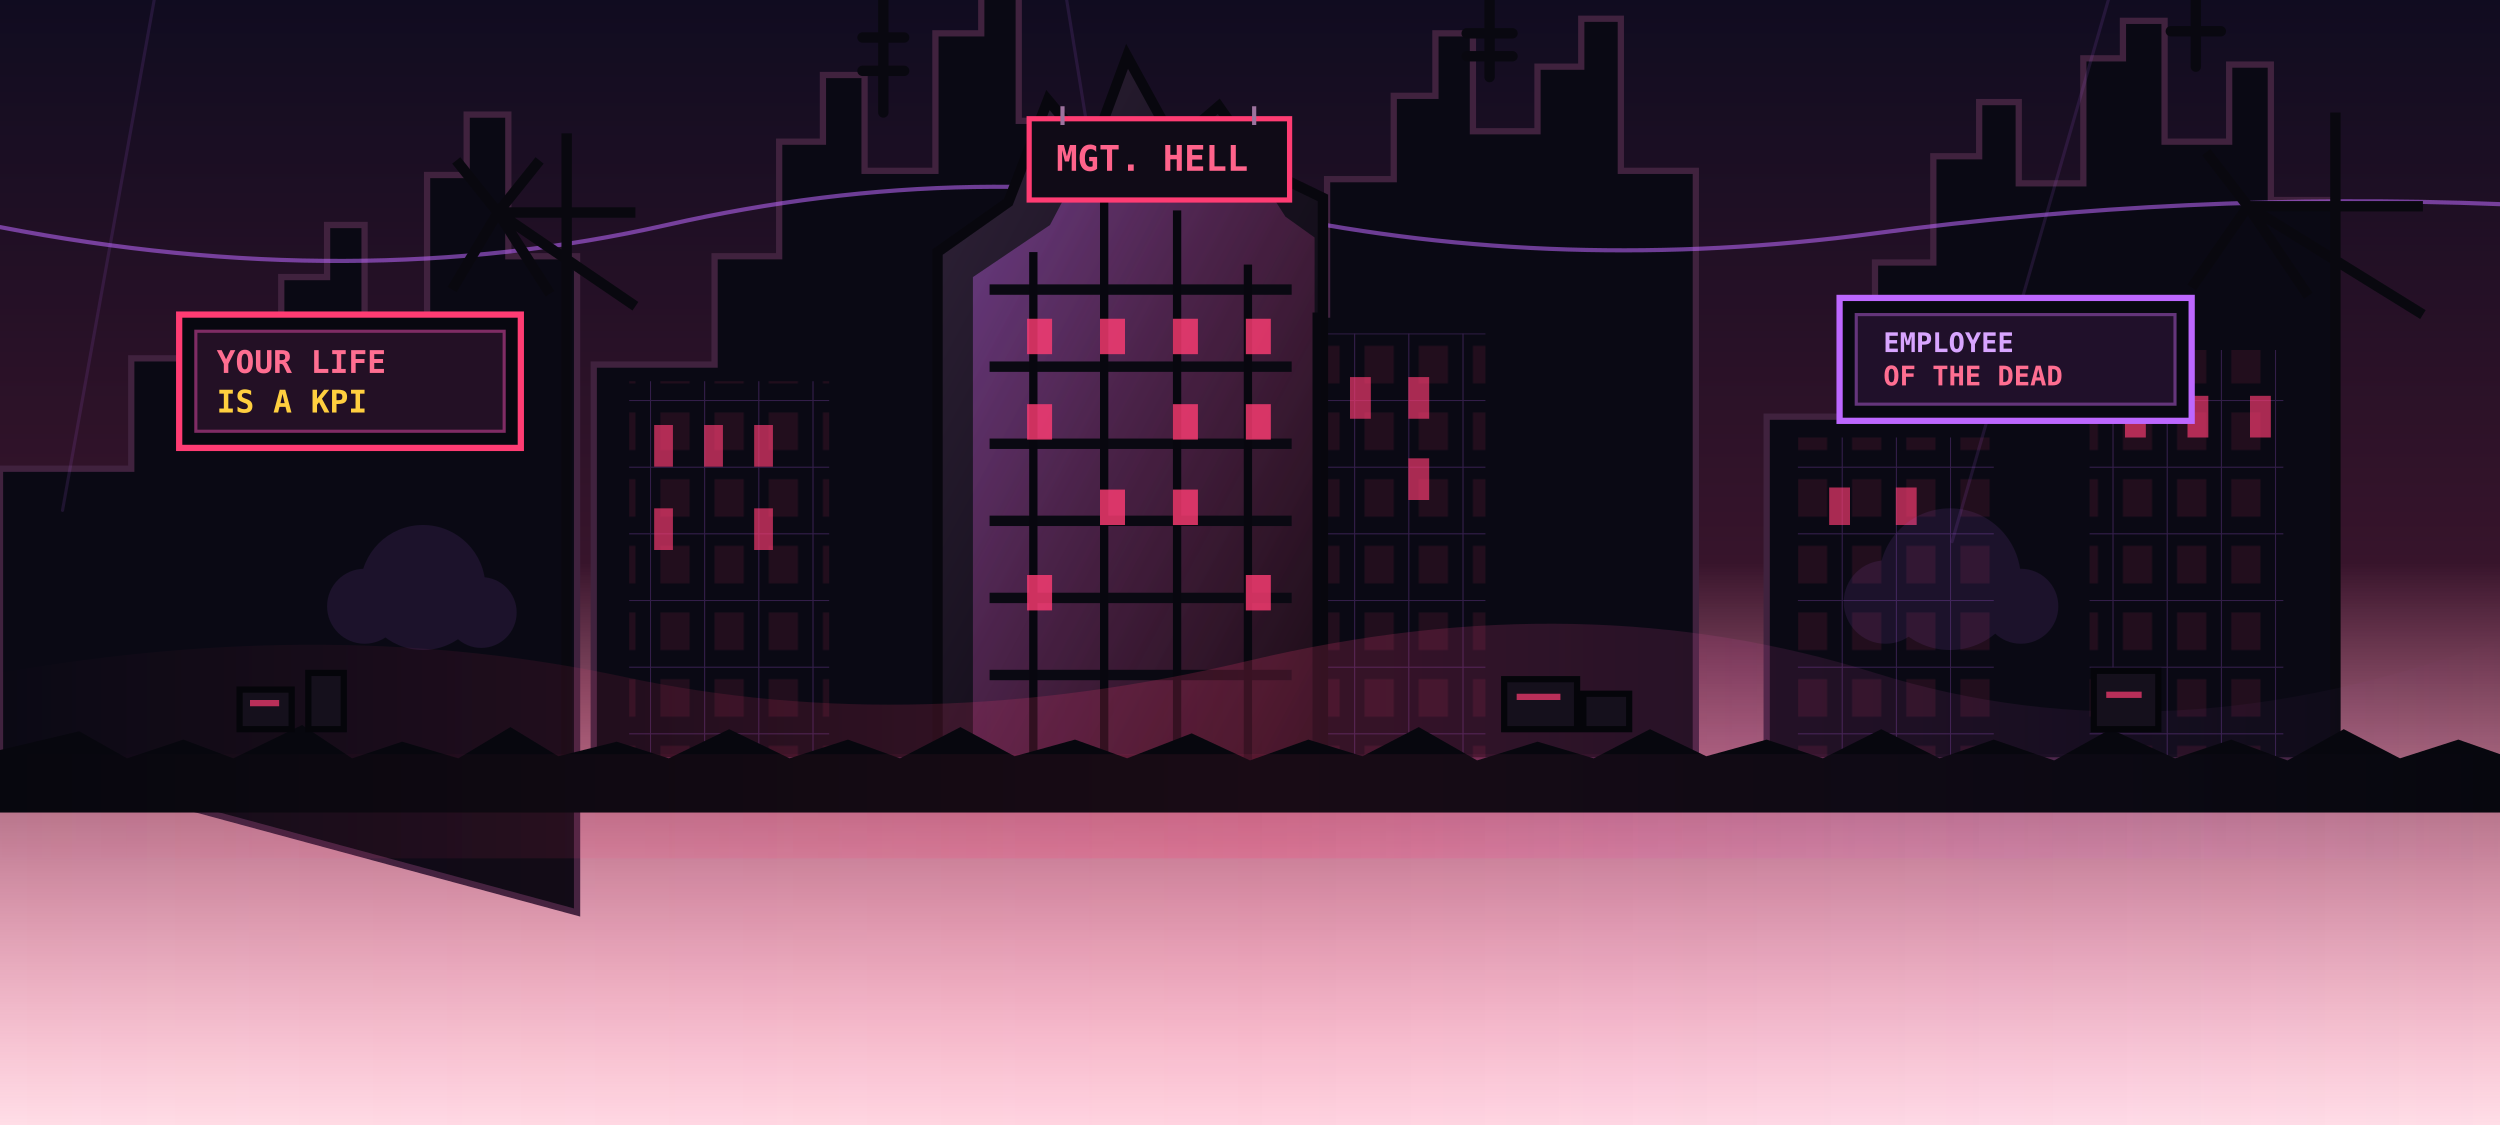
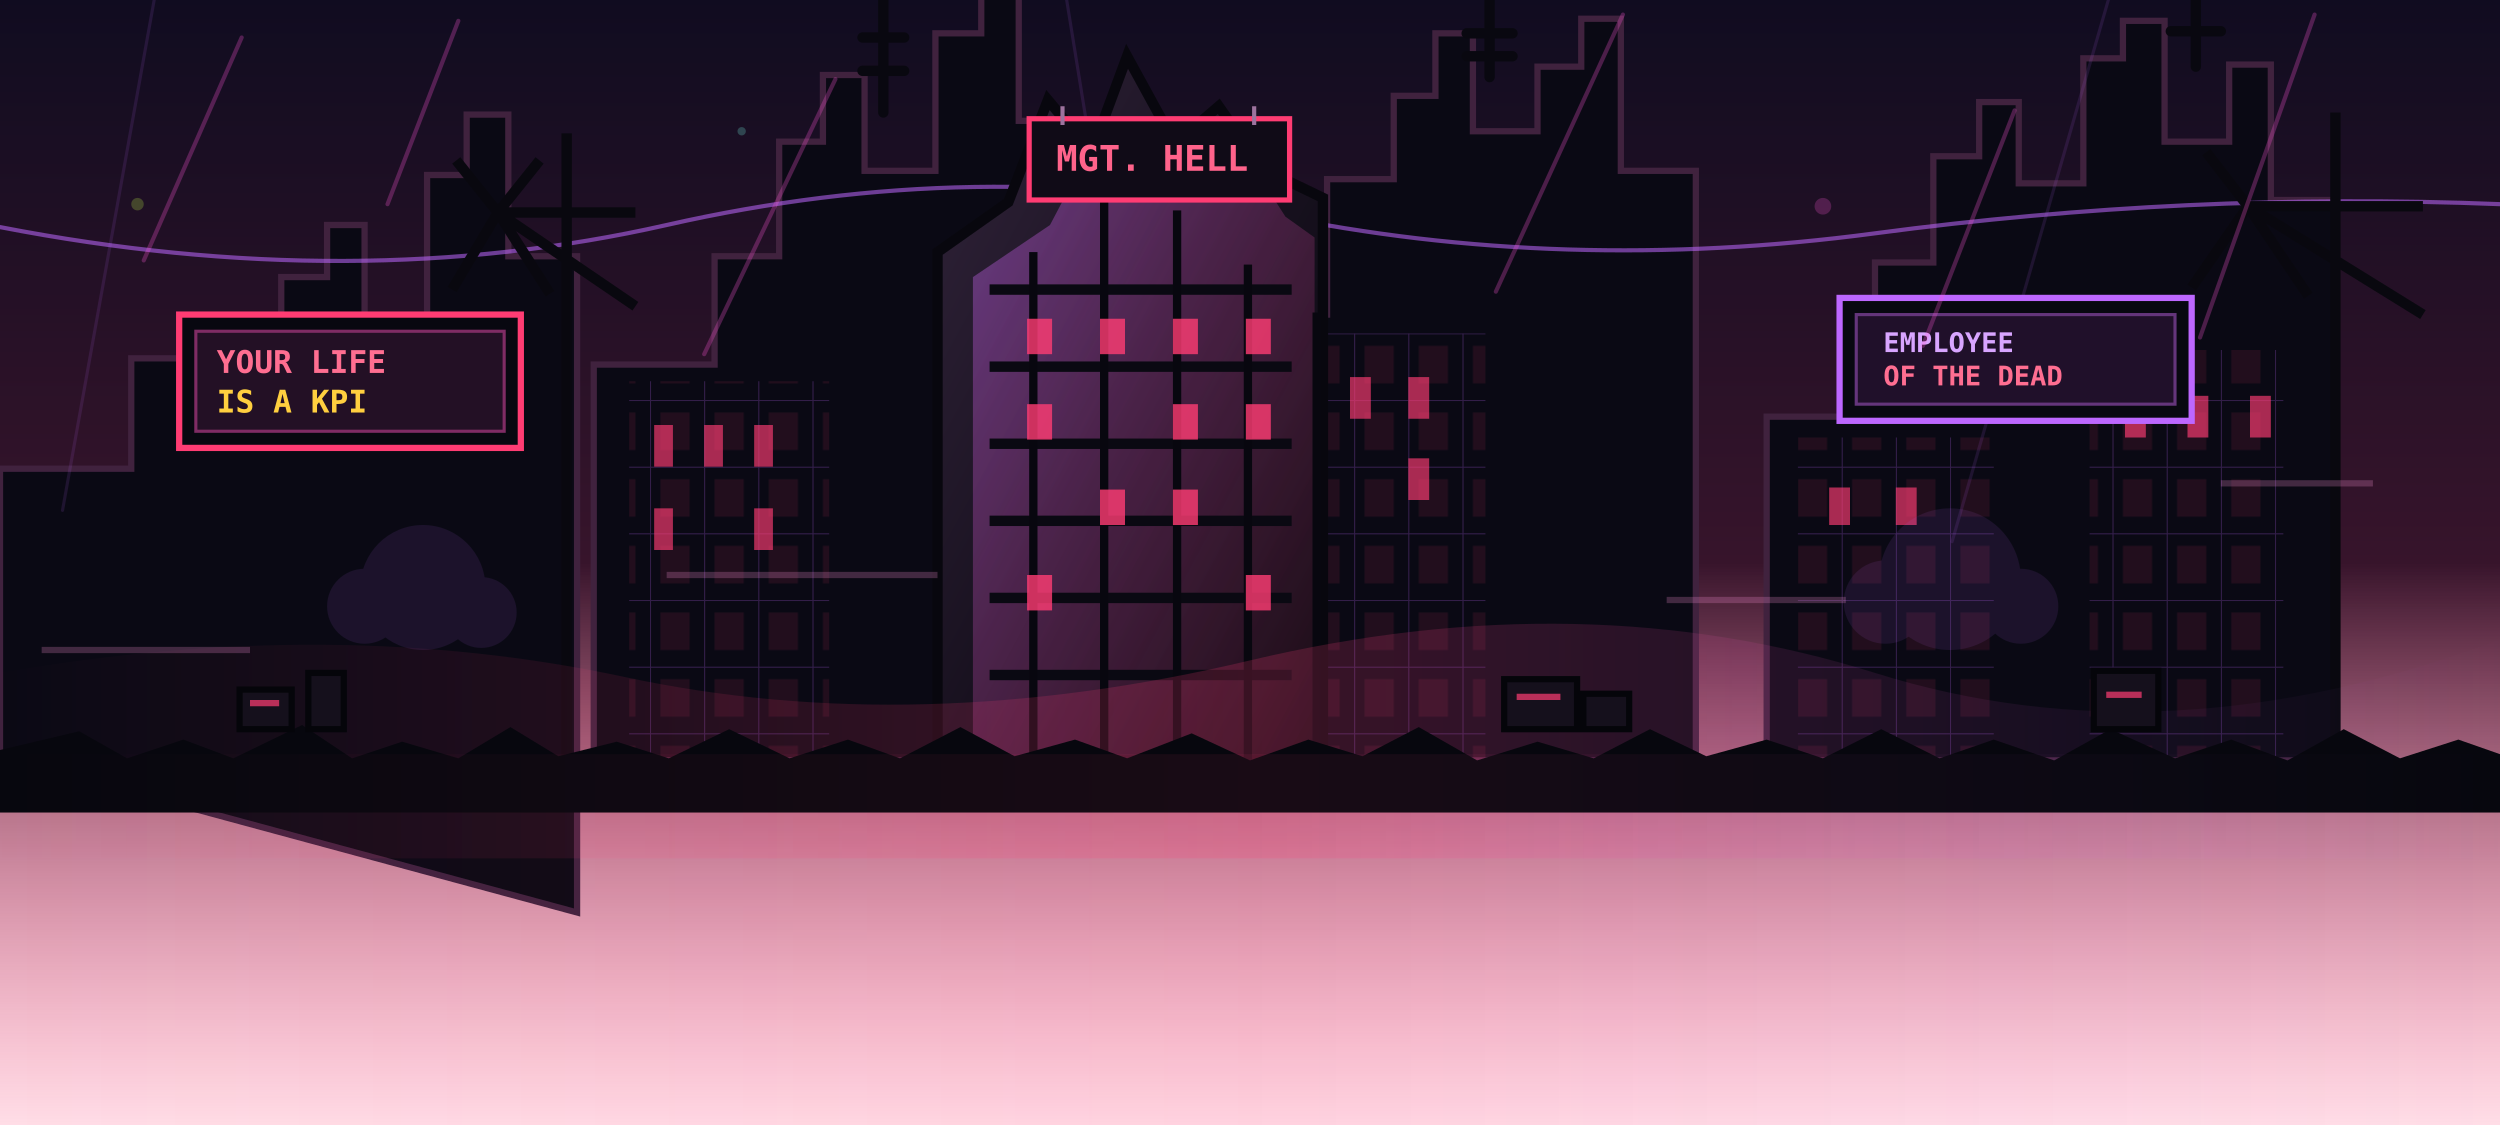
- <svg xmlns="http://www.w3.org/2000/svg" viewBox="0 0 1200 540">
+ <svg xmlns="http://www.w3.org/2000/svg" viewBox="0 0 1200 540" role="img" aria-labelledby="title desc">
  <defs>
    <linearGradient id="sky" x1="0" y1="0" x2="0" y2="1">
      <stop stop-color="#100c20" />
      <stop offset=".5" stop-color="#37142b" />
      <stop offset="1" stop-color="#ff3c73" stop-opacity=".17" />
    </linearGradient>
    <linearGradient id="glass" x1="0" y1="0" x2="1" y2="1">
      <stop stop-color="#bd67ff" stop-opacity=".6" />
      <stop offset="1" stop-color="#ff3c73" stop-opacity=".08" />
    </linearGradient>
    <linearGradient id="steel" x1="0" y1="0" x2="1" y2="1">
      <stop stop-color="#32243b" />
      <stop offset=".5" stop-color="#18111f" />
      <stop offset="1" stop-color="#090910" />
    </linearGradient>
    <linearGradient id="haze" x1="0" y1="0" x2="1" y2="0">
      <stop stop-color="#ff3c73" stop-opacity="0" />
      <stop offset=".5" stop-color="#ff3c73" stop-opacity=".2" />
      <stop offset="1" stop-color="#bd67ff" stop-opacity="0" />
    </linearGradient>
    <pattern id="grid" width="26" height="32" patternUnits="userSpaceOnUse">
      <path d="M0 0h26M0 0v32" stroke="#bd67ff" stroke-width="1" opacity=".23" />
      <rect x="5" y="6" width="14" height="18" fill="#ff3c73" opacity=".1" />
    </pattern>
  </defs>
  <rect width="1200" height="540" fill="url(#sky)" />
  <g fill="#0a0914" stroke="#40223e" stroke-width="3">
    <path d="M0 363V225h63v-53h33v36h39v-75h22v-25h18v46h30v-70h19v-29h20v68h33v315z" />
    <path d="M285 365V175h58v-52h31v-55h21v-32h20v46h34v-66h22v-18h18v60h34v307z" />
    <path d="M590 365V151h47v-65h32v-40h20v-30h18v47h31v-31h21v-23h19v73h36v283z" />
    <path d="M848 365V200h52v-74h28v-51h22v-26h19v39h31v-60h19v-18h20v58h31v-37h20v65h31v269z" />
  </g>
  <path d="M302 183h96v181h-96zM608 160h105v205H608zM863 210h94v154h-94zM1003 168h93v196h-93z" fill="url(#grid)" />
  <g fill="#ff3c73" opacity=".65">
    <path d="M314 204h9v20h-9zM338 204h9v20h-9zM362 204h9v20h-9zM314 244h9v20h-9zM362 244h9v20h-9zM620 181h10v20h-10zM648 181h10v20h-10zM676 181h10v20h-10zM620 220h10v20h-10zM676 220h10v20h-10zM878 234h10v18h-10zM910 234h10v18h-10zM1020 190h10v20h-10zM1050 190h10v20h-10zM1080 190h10v20h-10z" />
  </g>
  <g fill="none" stroke-linecap="round">
    <path d="M424 0v54m-10-36h20m-20 16h20M715 0v37m-11-21h22m-22 11h22M1054 0v32m-12-17h24" stroke="#090810" stroke-width="5" />
    <path d="M0 109Q170 142 320 108T610 103T900 112T1200 98" stroke="#bd67ff" stroke-width="2" opacity=".55" />
    <path d="M74 0 30 245m482-245 42 260m458-260-75 260" stroke="#bd67ff" stroke-width="1.5" opacity=".12" />
  </g>
  <path d="M450 365V121l34-24 19-49 21 25 17-46 23 42 21-18 21 30 29 14v270z" fill="url(#steel)" stroke="#08070e" stroke-width="5" />
  <path d="M467 365V133l37-25 20-38 17 27 20-39 20 35 20-14 16 25 14 10v251z" fill="url(#glass)" opacity=".7" />
  <path d="M475 139h145m-145 37h145m-145 37h145m-145 37h145m-145 37h145m-145 37h145" stroke="#0a0912" stroke-width="5" />
  <path d="M496 121v244m34-274v274m35-264v264m34-238v238m33-215v215" stroke="#08070f" stroke-width="4" />
  <path d="M493 153h12v17h-12zM528 153h12v17h-12zM563 153h12v17h-12zM598 153h12v17h-12zM493 194h12v17h-12zM563 194h12v17h-12zM598 194h12v17h-12zM528 235h12v17h-12zM563 235h12v17h-12zM493 276h12v17h-12zM598 276h12v17h-12z" fill="#ff3c73" opacity=".8" />
  <path d="M86 151h164v64H86z" fill="#080810" stroke="#ff3c73" stroke-width="3" />
  <path d="M94 159h148v48H94z" fill="#231025" stroke="#7f2c64" stroke-width="1.5" />
  <text x="104" y="179" fill="#ff6e91" font-family="monospace" font-size="15" font-weight="900">YOUR LIFE</text>
  <text x="104" y="198" fill="#ffcf3f" font-family="monospace" font-size="15" font-weight="900">IS A KPI</text>
  <path d="M883 143h169v59H883z" fill="#080810" stroke="#bd67ff" stroke-width="3" />
  <path d="M891 151h153v43H891z" fill="#20102a" stroke="#64357b" stroke-width="1.5" />
  <text x="904" y="169" fill="#d8a5ff" font-family="monospace" font-size="13" font-weight="900">EMPLOYEE</text>
  <text x="904" y="185" fill="#ff6e91" font-family="monospace" font-size="13" font-weight="900">OF THE DEAD</text>
  <path d="M494 57h125v39H494z" fill="#100b17" stroke="#ff3c73" stroke-width="2.5" />
  <text x="507" y="82" fill="#ff638b" font-family="monospace" font-size="17" font-weight="900">MGT. HELL</text>
  <path d="M510 60v-9m92 9v-9" stroke="#9d729e" stroke-width="2" />
  <g fill="none" stroke="#09080f" stroke-width="5" stroke-linejoin="round">
    <path d="M272 64v301m-33-263h66m-66 0 66 45m-66-45-22 37m22-37 25 39m-25-39 24 0m-24 0-20-25m20 25 20-25" />
    <path d="M1121 54v311m-42-266h84m-84 0 84 52m-84-52-27 39m27-39 29 43m-29-43 26 0m-26 0-20-26" />
  </g>
  <path d="M0 323Q160 295 300 325T600 317T900 323T1200 307V412H0Z" fill="url(#haze)" />
  <g fill="#bd67ff" opacity=".1">
    <circle cx="175" cy="291" r="18" />
    <circle cx="203" cy="282" r="30" />
    <circle cx="231" cy="294" r="17" />
    <circle cx="905" cy="289" r="20" />
    <circle cx="936" cy="278" r="34" />
    <circle cx="970" cy="291" r="18" />
  </g>
  <path d="M0 360 38 351 61 364 88 355 112 364 145 348 169 364 193 356 220 364 245 349 268 363 296 356 321 364 350 350 379 364 407 355 432 364 461 349 487 363 516 355 541 364 572 352 600 365 628 355 654 363 681 349 709 365 738 356 765 364 792 350 819 363 848 355 875 364 903 350 931 364 957 355 986 365 1013 350 1044 364 1071 355 1098 365 1125 350 1152 364 1180 355 1200 362V390H0Z" fill="#07070e" />
  <g fill="#15101c" stroke="#05050a" stroke-width="3">
    <path d="M115 350v-19h25v19zM148 350v-27h17v27zM722 350v-24h35v24zM760 350v-17h22v17zM1005 350v-28h31v28z" />
  </g>
  <g fill="#ff3c73" opacity=".7">
    <path d="m120 336 14 0v3h-14zM728 333h21v3h-21zM1011 332h17v3h-17z" />
  </g>
  <rect y="362" width="1200" height="178" fill="url(#haze)" opacity=".35" />
+   <g id="cinematic-neon-finishing">
+     <g opacity=".27" stroke="#ff55d8" stroke-width="2" stroke-linecap="round">
+       <path d="M116 18 69 125m332-87-63 132m441-163-61 133m393-133-55 155M220 10l-34 88m781-45-44 113" />
+     </g>
+     <g opacity=".23">
+       <circle cx="66" cy="98" r="3" fill="#c6ff45" />
+       <circle cx="356" cy="63" r="2" fill="#79ffe7" />
+       <circle cx="875" cy="99" r="4" fill="#ff55d8" />
+       <path d="M20 312h100m200-36h130m350 12h86m180-56h73" stroke="#ff97dd" stroke-width="3" />
+     </g>
+   </g>
</svg>
